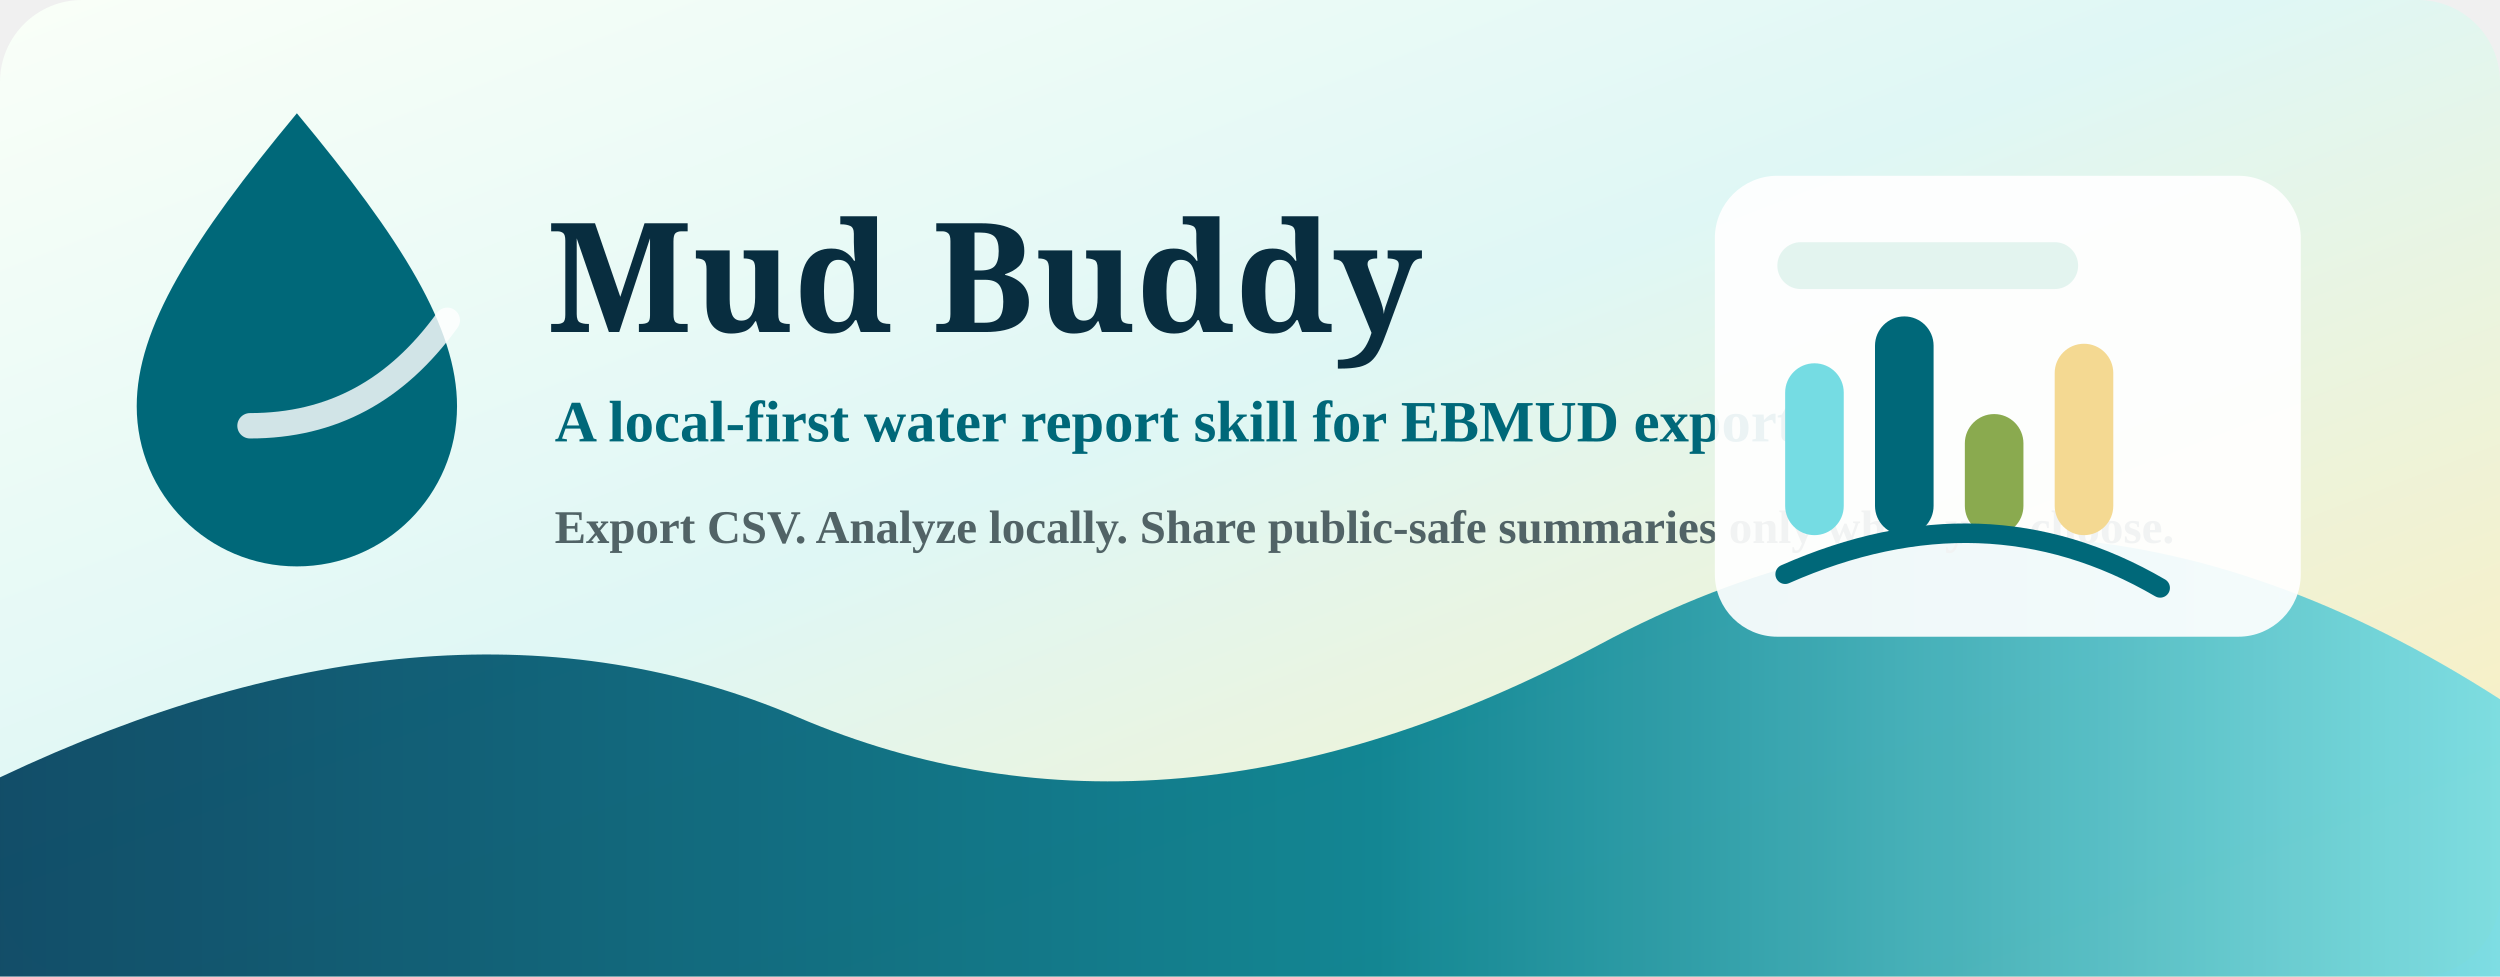
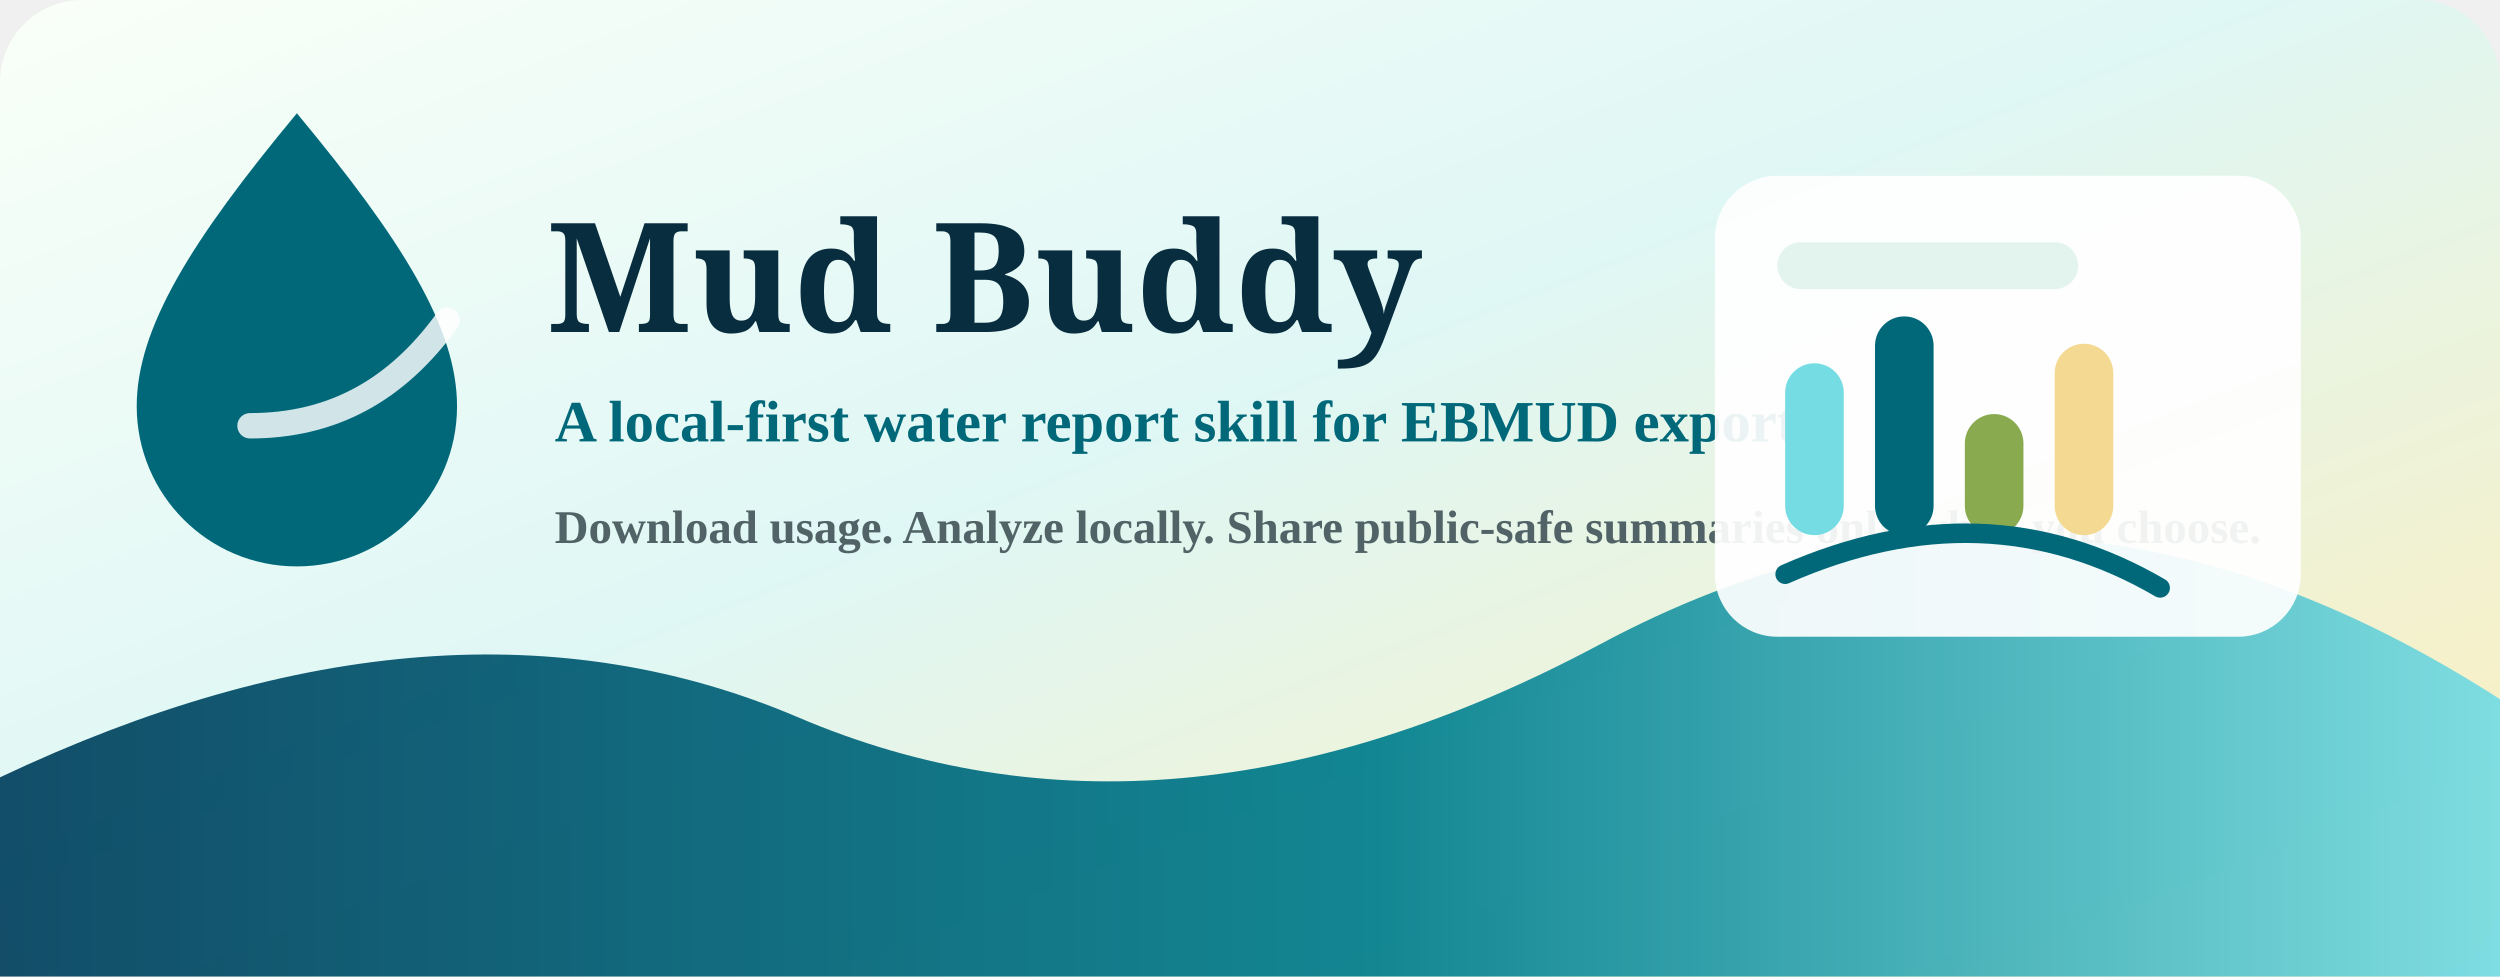
<svg xmlns="http://www.w3.org/2000/svg" width="1280" height="500" viewBox="0 0 1280 500" role="img" aria-labelledby="title desc">
  <defs>
    <linearGradient id="bg" x1="0" y1="0" x2="1" y2="1">
      <stop offset="0" stop-color="#fafff8" />
      <stop offset="0.45" stop-color="#dff7f5" />
      <stop offset="1" stop-color="#ffeeb8" />
    </linearGradient>
    <linearGradient id="water" x1="0" y1="0" x2="1" y2="0">
      <stop offset="0" stop-color="#003f5c" />
      <stop offset="0.55" stop-color="#007d8d" />
      <stop offset="1" stop-color="#75dce3" />
    </linearGradient>
  </defs>
  <rect width="1280" height="500" rx="42" fill="url(#bg)" />
  <path d="M0 398c152-72 288-82 408-31 126 54 263 42 411-37 153-82 304-73 461 28v142H0z" fill="url(#water)" opacity="0.92" />
  <g transform="translate(88 86)">
    <path d="M64-28c54 65 82 110 82 150A82 82 0 1 1-18 122c0-40 28-85 82-150z" fill="#006879" />
    <path d="M40 132c42 0 75-18 101-54" fill="none" stroke="#ffffff" stroke-width="13" stroke-linecap="round" opacity="0.82" />
  </g>
  <text x="280" y="170" font-family="Newsreader, Georgia" font-size="78" font-weight="750" fill="#082d3f">Mud Buddy</text>
  <text x="284" y="226" font-family="Source Sans 3, Arial" font-size="30" font-weight="800" fill="#006879">A local-first water report skill for EBMUD exports.</text>
-   <text x="284" y="278" font-family="Source Sans 3, Arial" font-size="24" font-weight="650" fill="#516366">Export CSV. Analyze locally. Share public-safe summaries only when you choose.</text>
+   <text x="284" y="278" font-family="Source Sans 3, Arial" font-size="24" font-weight="650" fill="#516366">Download usage. Analyze locally. Share public-safe summaries only when you choose.</text>
  <g transform="translate(878 90)">
    <rect width="300" height="236" rx="32" fill="#ffffff" opacity="0.92" />
    <rect x="32" y="34" width="154" height="24" rx="12" fill="#e3f4ef" />
    <rect x="36" y="96" width="30" height="88" rx="15" fill="#75dce3" />
    <rect x="82" y="72" width="30" height="112" rx="15" fill="#006879" />
    <rect x="128" y="122" width="30" height="62" rx="15" fill="#8aaa4f" />
    <rect x="174" y="86" width="30" height="98" rx="15" fill="#f4d992" />
    <path d="M36 204c68-30 132-28 192 7" fill="none" stroke="#006879" stroke-width="10" stroke-linecap="round" />
  </g>
</svg>
